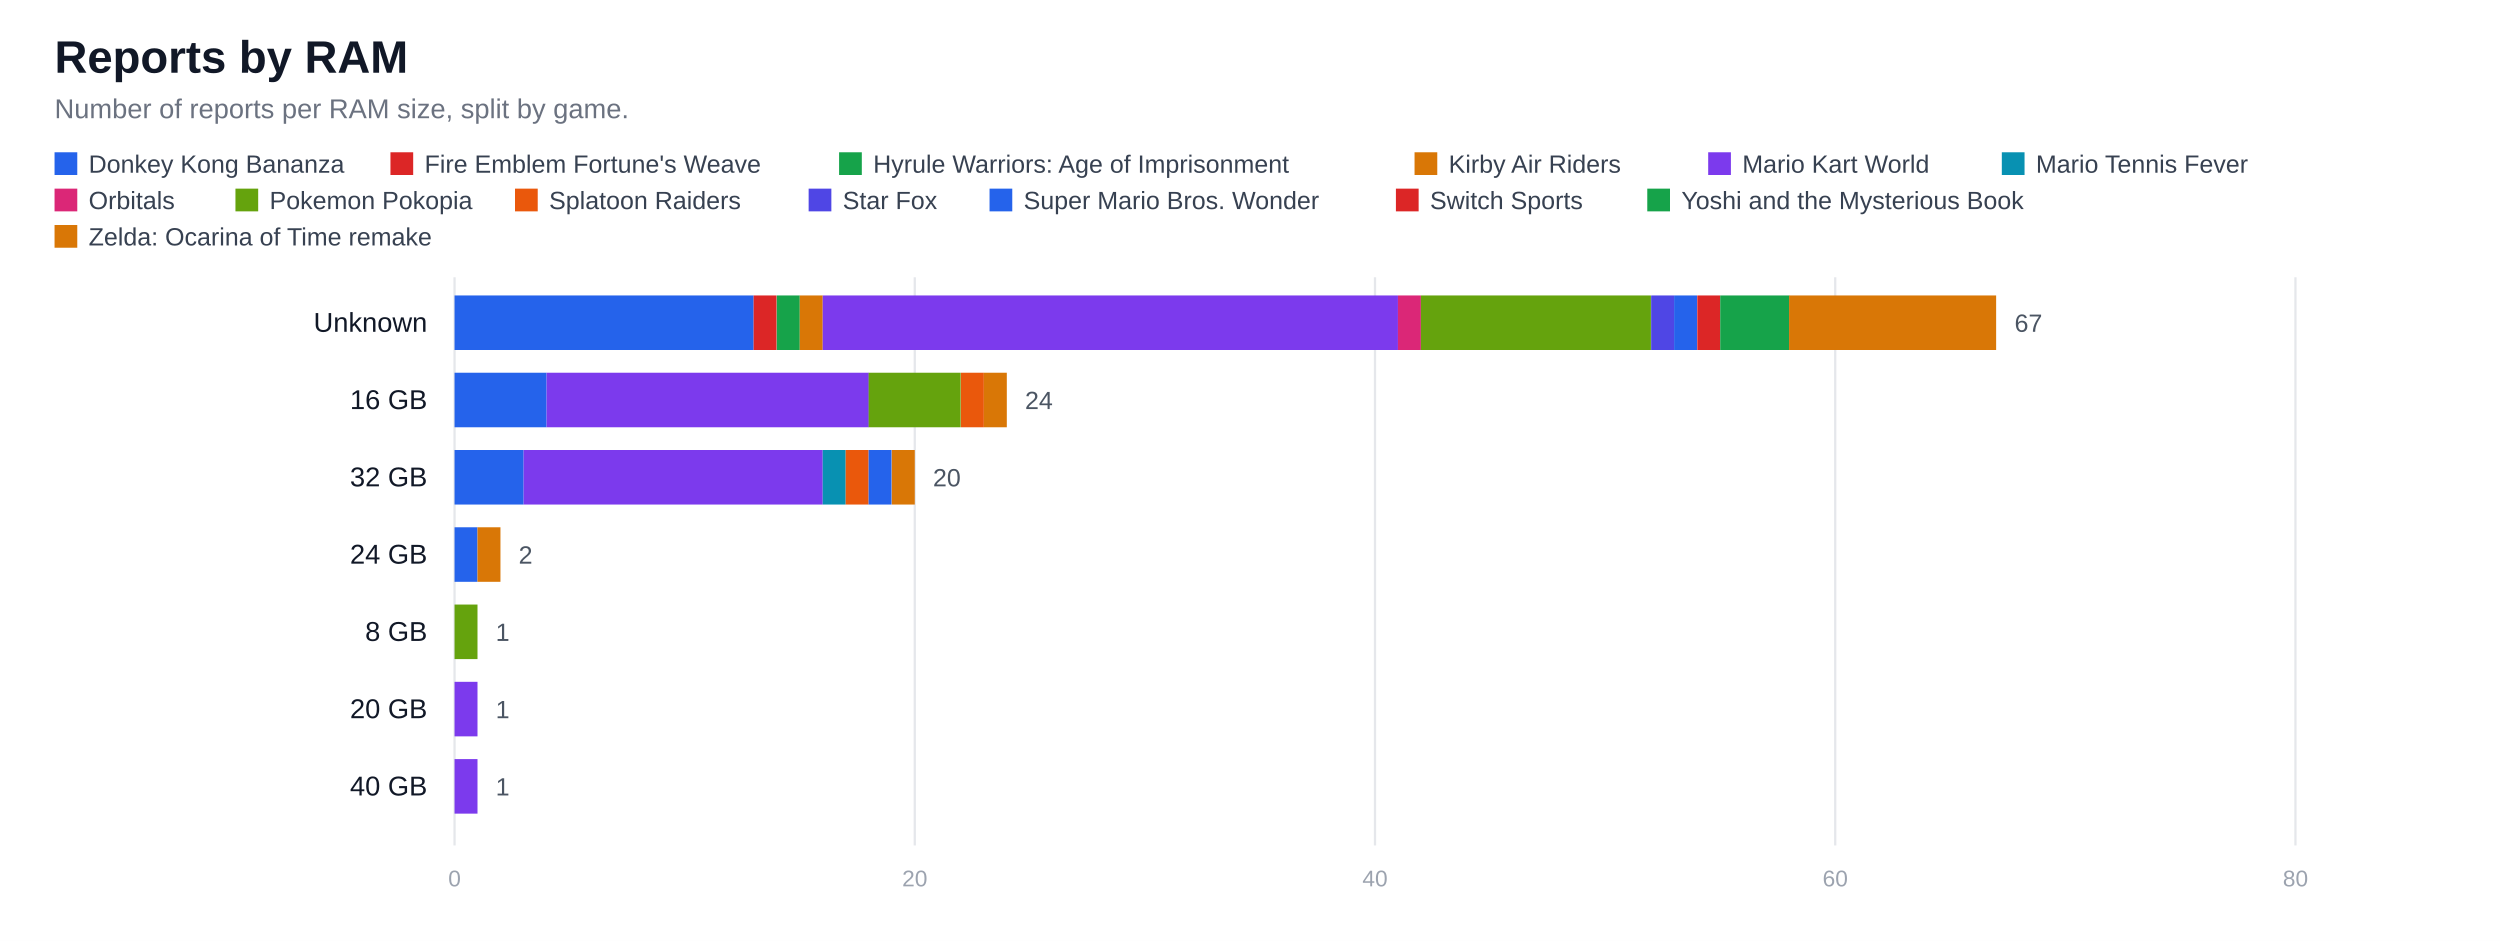
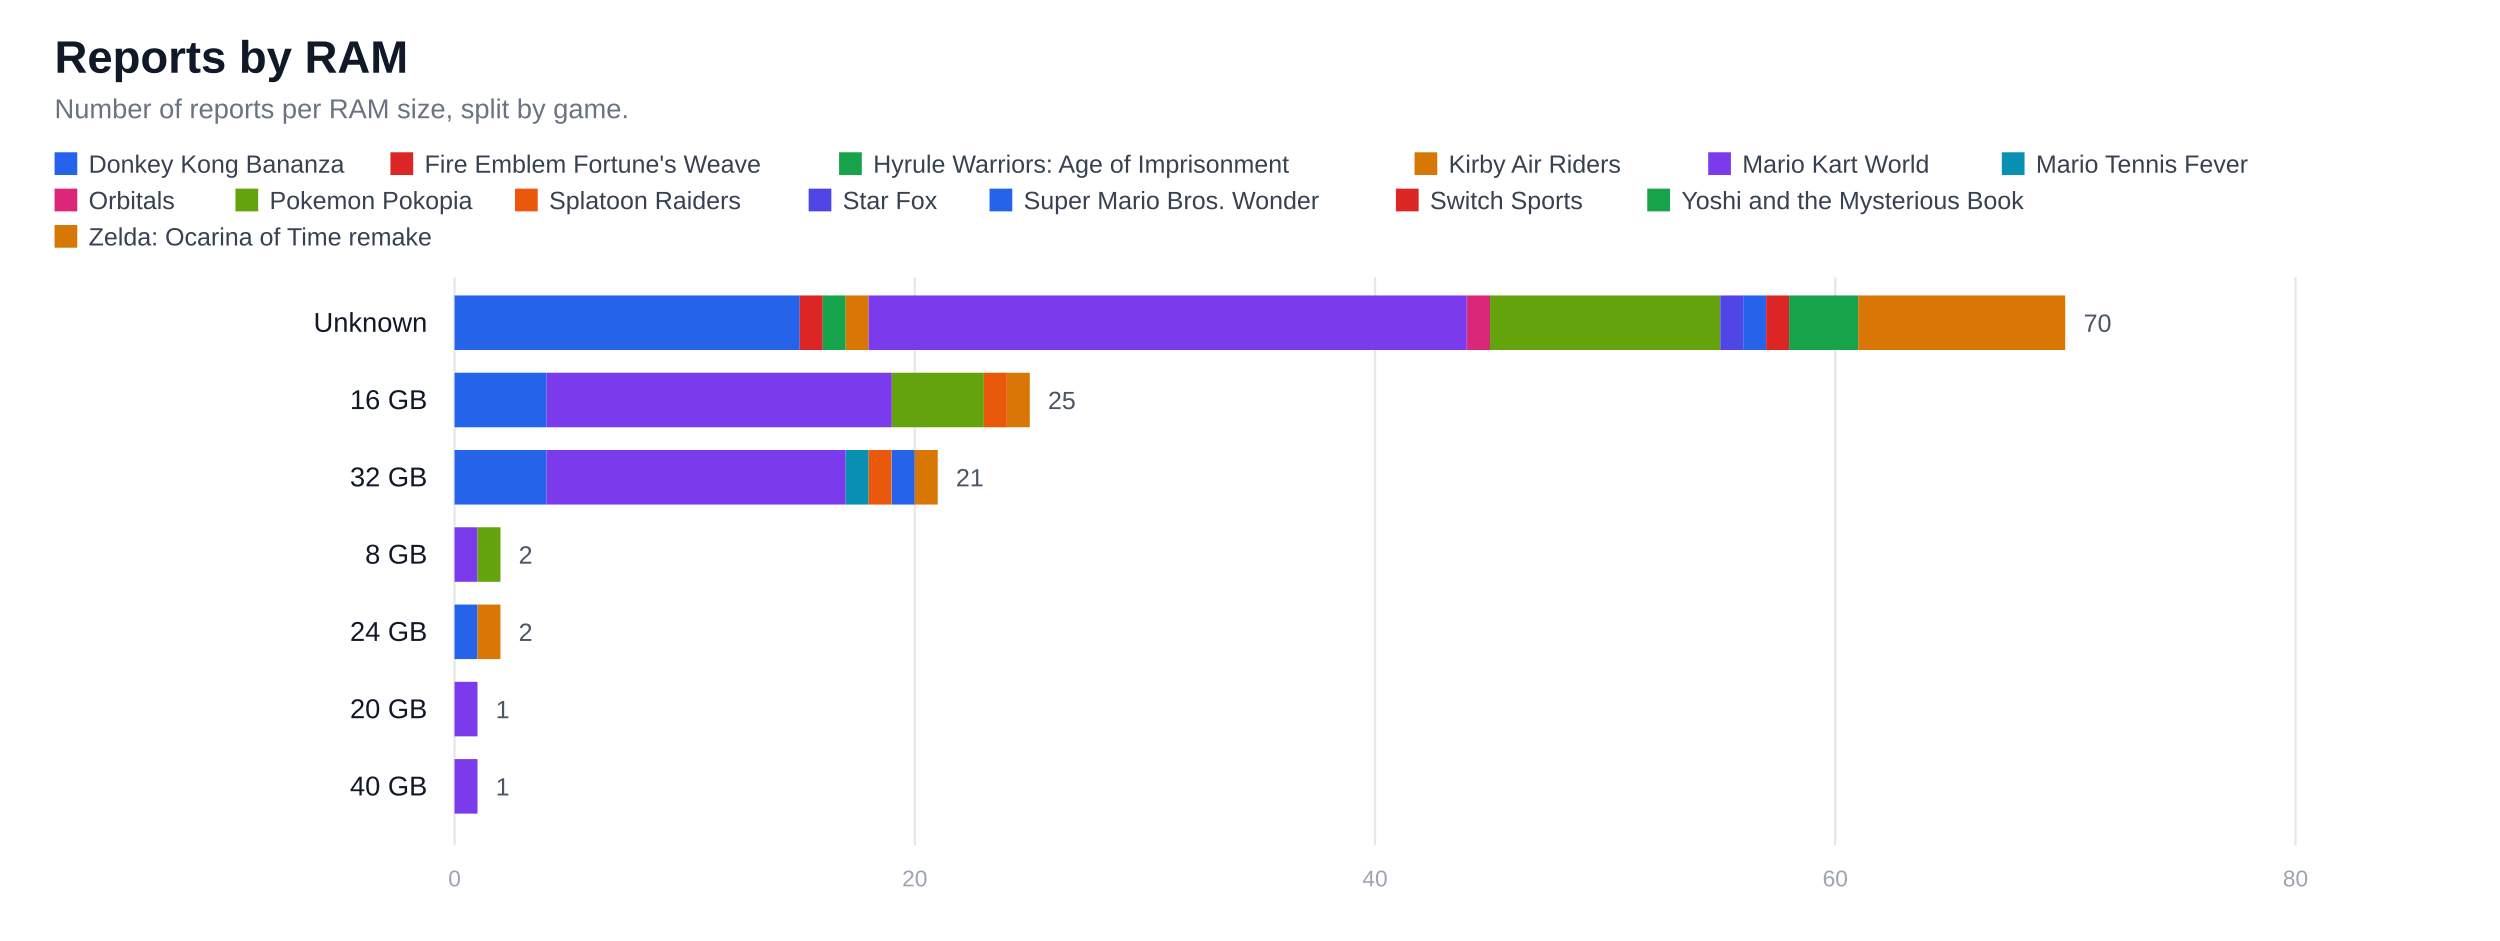
<svg xmlns="http://www.w3.org/2000/svg" width="1100" height="414" viewBox="0 0 1100 414">
  <rect width="100%" height="100%" fill="#ffffff" />
  <text x="24" y="32" font-family="Segoe UI, Arial, sans-serif" font-size="20" font-weight="600" fill="#111827">Reports by RAM</text>
  <text x="24" y="52" font-family="Segoe UI, Arial, sans-serif" font-size="12" fill="#6b7280">Number of reports per RAM size, split by game.</text>
  <rect x="24" y="67" width="10" height="10" fill="#2563eb" />
  <text x="39" y="76" font-family="Segoe UI, Arial, sans-serif" font-size="11" fill="#374151">Donkey Kong Bananza</text>
  <rect x="171.8" y="67" width="10" height="10" fill="#dc2626" />
  <text x="186.8" y="76" font-family="Segoe UI, Arial, sans-serif" font-size="11" fill="#374151">Fire Emblem Fortune's Weave</text>
  <rect x="369.2" y="67" width="10" height="10" fill="#16a34a" />
  <text x="384.2" y="76" font-family="Segoe UI, Arial, sans-serif" font-size="11" fill="#374151">Hyrule Warriors: Age of Imprisonment</text>
  <rect x="622.4" y="67" width="10" height="10" fill="#d97706" />
  <text x="637.4" y="76" font-family="Segoe UI, Arial, sans-serif" font-size="11" fill="#374151">Kirby Air Riders</text>
  <rect x="751.6" y="67" width="10" height="10" fill="#7c3aed" />
  <text x="766.6" y="76" font-family="Segoe UI, Arial, sans-serif" font-size="11" fill="#374151">Mario Kart World</text>
  <rect x="880.8" y="67" width="10" height="10" fill="#0891b2" />
  <text x="895.8" y="76" font-family="Segoe UI, Arial, sans-serif" font-size="11" fill="#374151">Mario Tennis Fever</text>
  <rect x="24" y="83" width="10" height="10" fill="#db2777" />
  <text x="39" y="92" font-family="Segoe UI, Arial, sans-serif" font-size="11" fill="#374151">Orbitals</text>
  <rect x="103.6" y="83" width="10" height="10" fill="#65a30d" />
  <text x="118.6" y="92" font-family="Segoe UI, Arial, sans-serif" font-size="11" fill="#374151">Pokemon Pokopia</text>
  <rect x="226.6" y="83" width="10" height="10" fill="#ea580c" />
  <text x="241.6" y="92" font-family="Segoe UI, Arial, sans-serif" font-size="11" fill="#374151">Splatoon Raiders</text>
  <rect x="355.8" y="83" width="10" height="10" fill="#4f46e5" />
  <text x="370.8" y="92" font-family="Segoe UI, Arial, sans-serif" font-size="11" fill="#374151">Star Fox</text>
  <rect x="435.4" y="83" width="10" height="10" fill="#2563eb" />
  <text x="450.4" y="92" font-family="Segoe UI, Arial, sans-serif" font-size="11" fill="#374151">Super Mario Bros. Wonder</text>
  <rect x="614.2" y="83" width="10" height="10" fill="#dc2626" />
  <text x="629.2" y="92" font-family="Segoe UI, Arial, sans-serif" font-size="11" fill="#374151">Switch Sports</text>
  <rect x="724.8" y="83" width="10" height="10" fill="#16a34a" />
  <text x="739.8" y="92" font-family="Segoe UI, Arial, sans-serif" font-size="11" fill="#374151">Yoshi and the Mysterious Book</text>
  <rect x="24" y="99" width="10" height="10" fill="#d97706" />
  <text x="39" y="108" font-family="Segoe UI, Arial, sans-serif" font-size="11" fill="#374151">Zelda: Ocarina of Time remake</text>
  <line x1="200.0" y1="122" x2="200.0" y2="372" stroke="#e5e7eb" stroke-width="1" />
  <text x="200.0" y="390" text-anchor="middle" font-family="Segoe UI, Arial, sans-serif" font-size="10" fill="#9ca3af">0</text>
  <line x1="402.5" y1="122" x2="402.5" y2="372" stroke="#e5e7eb" stroke-width="1" />
  <text x="402.5" y="390" text-anchor="middle" font-family="Segoe UI, Arial, sans-serif" font-size="10" fill="#9ca3af">20</text>
  <line x1="605.0" y1="122" x2="605.0" y2="372" stroke="#e5e7eb" stroke-width="1" />
  <text x="605.0" y="390" text-anchor="middle" font-family="Segoe UI, Arial, sans-serif" font-size="10" fill="#9ca3af">40</text>
  <line x1="807.5" y1="122" x2="807.5" y2="372" stroke="#e5e7eb" stroke-width="1" />
  <text x="807.5" y="390" text-anchor="middle" font-family="Segoe UI, Arial, sans-serif" font-size="10" fill="#9ca3af">60</text>
  <line x1="1010.0" y1="122" x2="1010.0" y2="372" stroke="#e5e7eb" stroke-width="1" />
  <text x="1010.0" y="390" text-anchor="middle" font-family="Segoe UI, Arial, sans-serif" font-size="10" fill="#9ca3af">80</text>
  <text x="188" y="146" text-anchor="end" font-family="Segoe UI, Arial, sans-serif" font-size="12" fill="#111827">Unknown</text>
-   <rect x="200.0" y="130" width="131.6" height="24" fill="#2563eb" />
-   <rect x="331.6" y="130" width="10.1" height="24" fill="#dc2626" />
-   <rect x="341.8" y="130" width="10.1" height="24" fill="#16a34a" />
-   <rect x="351.9" y="130" width="10.1" height="24" fill="#d97706" />
-   <rect x="362.0" y="130" width="253.1" height="24" fill="#7c3aed" />
-   <rect x="615.1" y="130" width="10.1" height="24" fill="#db2777" />
-   <rect x="625.2" y="130" width="101.2" height="24" fill="#65a30d" />
-   <rect x="726.5" y="130" width="10.1" height="24" fill="#4f46e5" />
-   <rect x="736.6" y="130" width="10.1" height="24" fill="#2563eb" />
-   <rect x="746.8" y="130" width="10.1" height="24" fill="#dc2626" />
-   <rect x="756.9" y="130" width="30.4" height="24" fill="#16a34a" />
-   <rect x="787.2" y="130" width="91.1" height="24" fill="#d97706" />
-   <text x="886.4" y="146" font-family="Segoe UI, Arial, sans-serif" font-size="11" fill="#4b5563">67</text>
+   <rect x="200.0" y="130" width="151.9" height="24" fill="#2563eb" />
+   <rect x="351.9" y="130" width="10.1" height="24" fill="#dc2626" />
+   <rect x="362.0" y="130" width="10.1" height="24" fill="#16a34a" />
+   <rect x="372.1" y="130" width="10.1" height="24" fill="#d97706" />
+   <rect x="382.2" y="130" width="263.2" height="24" fill="#7c3aed" />
+   <rect x="645.5" y="130" width="10.1" height="24" fill="#db2777" />
+   <rect x="655.6" y="130" width="101.2" height="24" fill="#65a30d" />
+   <rect x="756.9" y="130" width="10.1" height="24" fill="#4f46e5" />
+   <rect x="767.0" y="130" width="10.1" height="24" fill="#2563eb" />
+   <rect x="777.1" y="130" width="10.1" height="24" fill="#dc2626" />
+   <rect x="787.2" y="130" width="30.4" height="24" fill="#16a34a" />
+   <rect x="817.6" y="130" width="91.1" height="24" fill="#d97706" />
+   <text x="916.8" y="146" font-family="Segoe UI, Arial, sans-serif" font-size="11" fill="#4b5563">70</text>
  <text x="188" y="180" text-anchor="end" font-family="Segoe UI, Arial, sans-serif" font-size="12" fill="#111827">16 GB</text>
  <rect x="200.0" y="164" width="40.5" height="24" fill="#2563eb" />
-   <rect x="240.5" y="164" width="141.8" height="24" fill="#7c3aed" />
-   <rect x="382.2" y="164" width="40.5" height="24" fill="#65a30d" />
-   <rect x="422.8" y="164" width="10.1" height="24" fill="#ea580c" />
-   <rect x="432.9" y="164" width="10.1" height="24" fill="#d97706" />
-   <text x="451.0" y="180" font-family="Segoe UI, Arial, sans-serif" font-size="11" fill="#4b5563">24</text>
+   <rect x="240.5" y="164" width="151.9" height="24" fill="#7c3aed" />
+   <rect x="392.4" y="164" width="40.5" height="24" fill="#65a30d" />
+   <rect x="432.9" y="164" width="10.1" height="24" fill="#ea580c" />
+   <rect x="443.0" y="164" width="10.1" height="24" fill="#d97706" />
+   <text x="461.1" y="180" font-family="Segoe UI, Arial, sans-serif" font-size="11" fill="#4b5563">25</text>
  <text x="188" y="214" text-anchor="end" font-family="Segoe UI, Arial, sans-serif" font-size="12" fill="#111827">32 GB</text>
-   <rect x="200.0" y="198" width="30.4" height="24" fill="#2563eb" />
-   <rect x="230.4" y="198" width="131.6" height="24" fill="#7c3aed" />
-   <rect x="362.0" y="198" width="10.1" height="24" fill="#0891b2" />
-   <rect x="372.1" y="198" width="10.1" height="24" fill="#ea580c" />
-   <rect x="382.2" y="198" width="10.1" height="24" fill="#2563eb" />
-   <rect x="392.4" y="198" width="10.1" height="24" fill="#d97706" />
-   <text x="410.5" y="214" font-family="Segoe UI, Arial, sans-serif" font-size="11" fill="#4b5563">20</text>
-   <text x="188" y="248" text-anchor="end" font-family="Segoe UI, Arial, sans-serif" font-size="12" fill="#111827">24 GB</text>
-   <rect x="200.0" y="232" width="10.1" height="24" fill="#2563eb" />
-   <rect x="210.1" y="232" width="10.1" height="24" fill="#d97706" />
+   <rect x="200.0" y="198" width="40.5" height="24" fill="#2563eb" />
+   <rect x="240.5" y="198" width="131.6" height="24" fill="#7c3aed" />
+   <rect x="372.1" y="198" width="10.1" height="24" fill="#0891b2" />
+   <rect x="382.2" y="198" width="10.1" height="24" fill="#ea580c" />
+   <rect x="392.4" y="198" width="10.1" height="24" fill="#2563eb" />
+   <rect x="402.5" y="198" width="10.1" height="24" fill="#d97706" />
+   <text x="420.6" y="214" font-family="Segoe UI, Arial, sans-serif" font-size="11" fill="#4b5563">21</text>
+   <text x="188" y="248" text-anchor="end" font-family="Segoe UI, Arial, sans-serif" font-size="12" fill="#111827">8 GB</text>
+   <rect x="200.0" y="232" width="10.1" height="24" fill="#7c3aed" />
+   <rect x="210.1" y="232" width="10.1" height="24" fill="#65a30d" />
  <text x="228.2" y="248" font-family="Segoe UI, Arial, sans-serif" font-size="11" fill="#4b5563">2</text>
-   <text x="188" y="282" text-anchor="end" font-family="Segoe UI, Arial, sans-serif" font-size="12" fill="#111827">8 GB</text>
-   <rect x="200.0" y="266" width="10.1" height="24" fill="#65a30d" />
-   <text x="218.1" y="282" font-family="Segoe UI, Arial, sans-serif" font-size="11" fill="#4b5563">1</text>
+   <text x="188" y="282" text-anchor="end" font-family="Segoe UI, Arial, sans-serif" font-size="12" fill="#111827">24 GB</text>
+   <rect x="200.0" y="266" width="10.1" height="24" fill="#2563eb" />
+   <rect x="210.1" y="266" width="10.1" height="24" fill="#d97706" />
+   <text x="228.2" y="282" font-family="Segoe UI, Arial, sans-serif" font-size="11" fill="#4b5563">2</text>
  <text x="188" y="316" text-anchor="end" font-family="Segoe UI, Arial, sans-serif" font-size="12" fill="#111827">20 GB</text>
  <rect x="200.0" y="300" width="10.1" height="24" fill="#7c3aed" />
  <text x="218.1" y="316" font-family="Segoe UI, Arial, sans-serif" font-size="11" fill="#4b5563">1</text>
  <text x="188" y="350" text-anchor="end" font-family="Segoe UI, Arial, sans-serif" font-size="12" fill="#111827">40 GB</text>
  <rect x="200.0" y="334" width="10.1" height="24" fill="#7c3aed" />
  <text x="218.1" y="350" font-family="Segoe UI, Arial, sans-serif" font-size="11" fill="#4b5563">1</text>
</svg>
